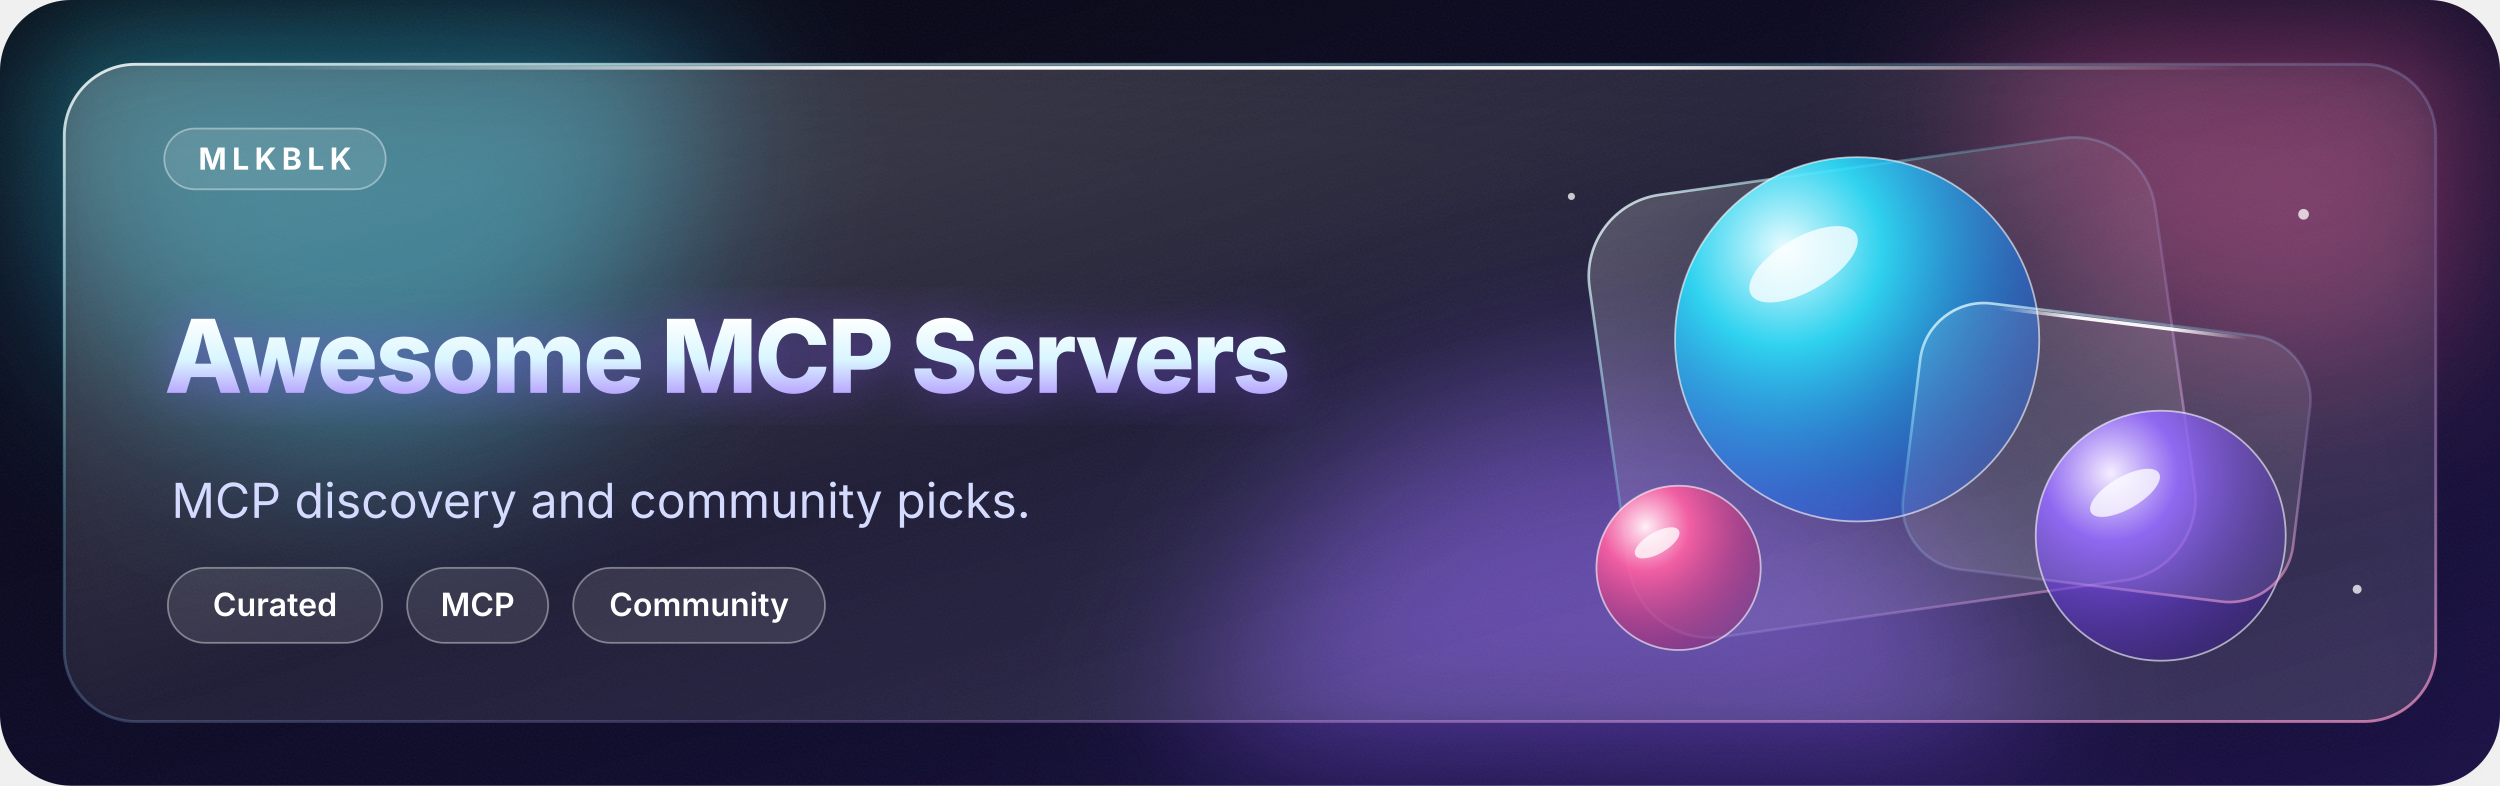
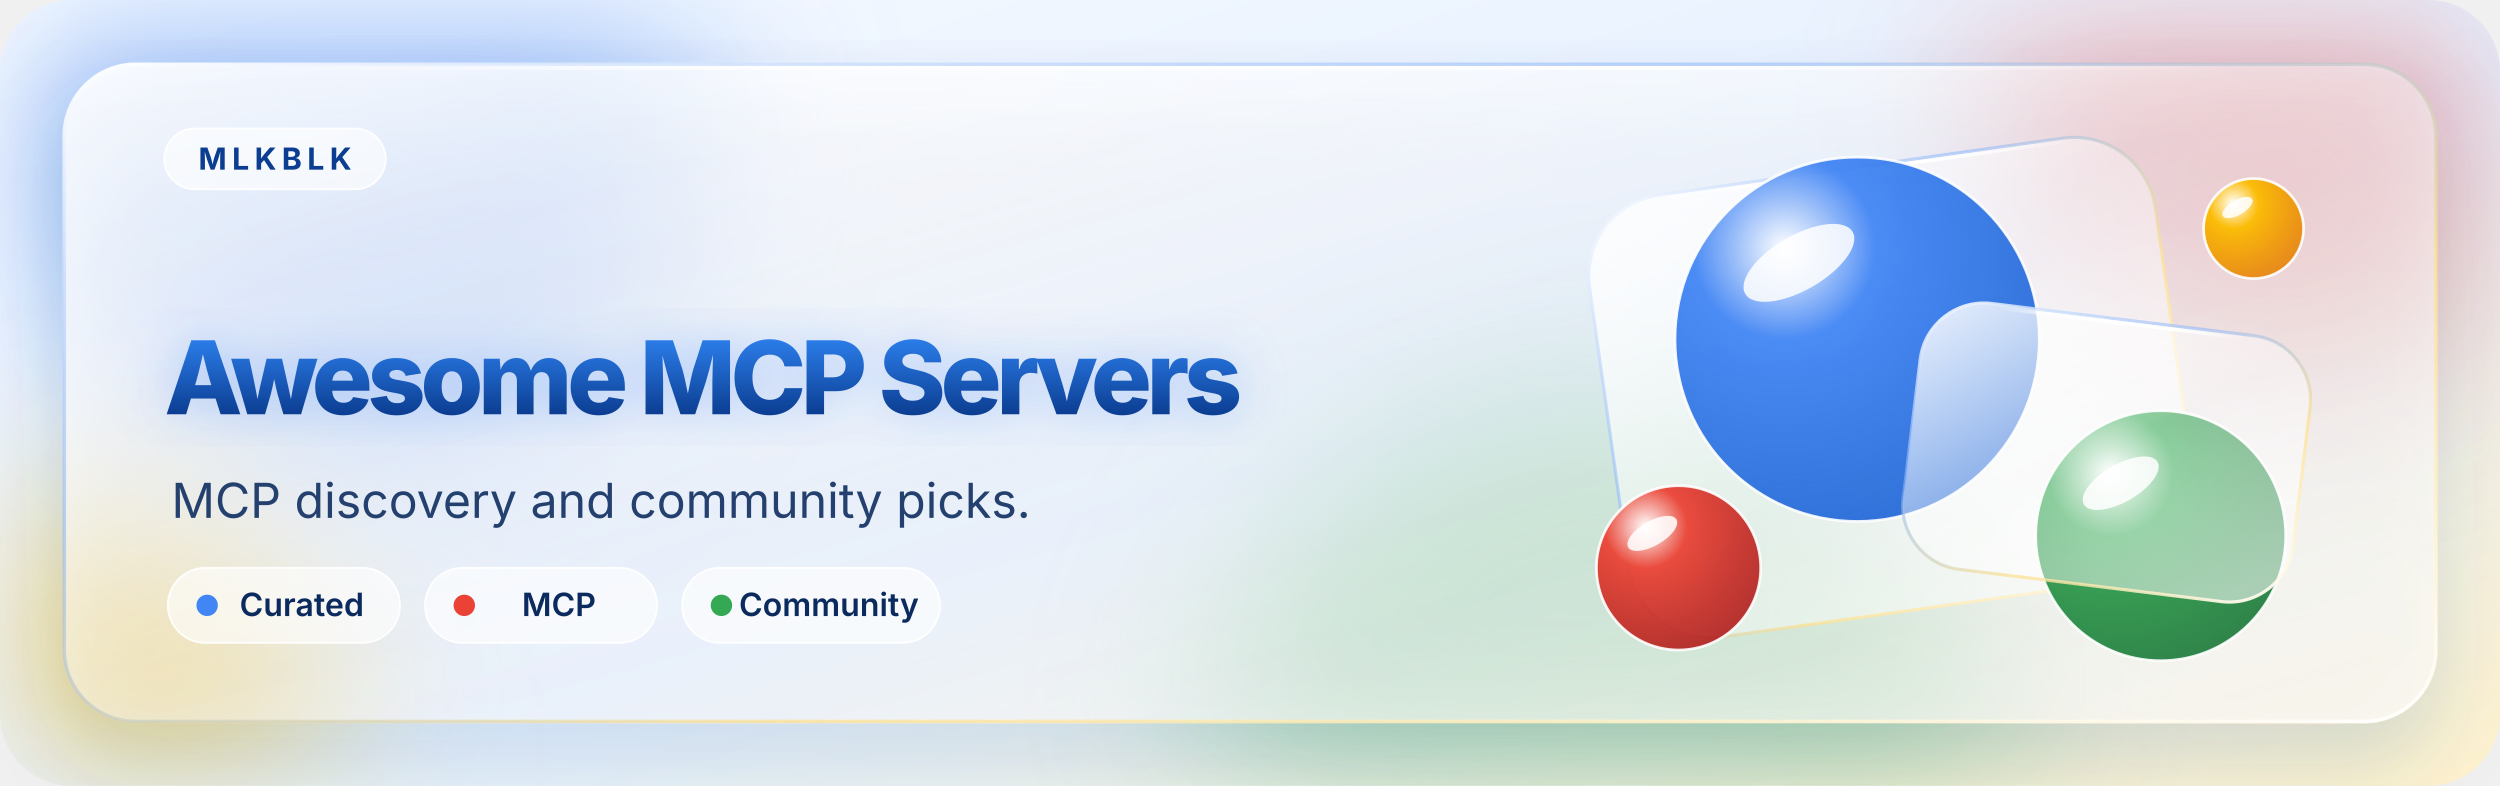
<svg xmlns="http://www.w3.org/2000/svg" viewBox="0 0 1400 440" role="img" aria-label="Awesome MCP Servers by MLKBLK">
  <defs>
    <clipPath id="k">
      <rect width="1400" height="440" rx="40" />
    </clipPath>
    <linearGradient id="bg" x1="0" y1="0" x2="1" y2="1">
-       <stop offset="0" stop-color="#05060f" />
-       <stop offset=".6" stop-color="#0d0a2b" />
-       <stop offset="1" stop-color="#1a0f45" />
+       <stop offset="0" stop-color="#f8fbff" />
+       <stop offset=".55" stop-color="#e3efff" />
+       <stop offset="1" stop-color="#fff2cc" />
    </linearGradient>
    <linearGradient id="gl" x1="0" y1="0" x2="1" y2="1">
-       <stop offset="0" stop-color="#fff" stop-opacity=".22" />
-       <stop offset=".5" stop-color="#fff" stop-opacity=".06" />
-       <stop offset="1" stop-color="#fff" stop-opacity=".12" />
+       <stop offset="0" stop-color="#fff" stop-opacity=".88" />
+       <stop offset=".5" stop-color="#fff" stop-opacity=".38" />
+       <stop offset="1" stop-color="#fff" stop-opacity=".62" />
    </linearGradient>
    <linearGradient id="ed" x1="0" y1="0" x2="1" y2="1">
-       <stop offset="0" stop-color="#fff" stop-opacity=".85" />
-       <stop offset=".35" stop-color="#7df3ff" stop-opacity=".25" />
-       <stop offset=".65" stop-color="#c9a8ff" stop-opacity=".2" />
-       <stop offset="1" stop-color="#ff9ccb" stop-opacity=".7" />
+       <stop offset="0" stop-color="#fff" stop-opacity=".98" />
+       <stop offset=".35" stop-color="#8ab4f8" stop-opacity=".55" />
+       <stop offset=".65" stop-color="#fde293" stop-opacity=".75" />
+       <stop offset="1" stop-color="#fff" stop-opacity=".98" />
    </linearGradient>
    <linearGradient id="sp" x1="0" y1="0" x2="1" y2="0">
      <stop offset="0" stop-color="#fff" stop-opacity="0" />
-       <stop offset=".3" stop-color="#fff" stop-opacity=".95" />
-       <stop offset=".7" stop-color="#fff" stop-opacity=".95" />
+       <stop offset=".3" stop-color="#fff" stop-opacity="1" />
+       <stop offset=".7" stop-color="#fff" stop-opacity="1" />
      <stop offset="1" stop-color="#fff" stop-opacity="0" />
    </linearGradient>
    <linearGradient id="ik" x1="0" y1="0" x2="0" y2="1">
+       <stop offset="0" stop-color="#2b7de9" />
+       <stop offset="1" stop-color="#0b3d91" />
+     </linearGradient>
+     <linearGradient id="spectrum" x1="0" y1="0" x2="1" y2="0">
+       <stop offset="0" stop-color="#4285f4" />
+       <stop offset=".33" stop-color="#ea4335" />
+       <stop offset=".66" stop-color="#fbbc04" />
+       <stop offset="1" stop-color="#34a853" />
+     </linearGradient>
+     <radialGradient id="sb" cx=".3" cy=".25" r=".9">
      <stop offset="0" stop-color="#fff" />
-       <stop offset=".55" stop-color="#d9f6ff" />
-       <stop offset="1" stop-color="#b9a6ff" />
-     </linearGradient>
-     <radialGradient id="c" cx=".3" cy=".25" r=".9">
-       <stop offset="0" stop-color="#eafcff" />
-       <stop offset=".3" stop-color="#2de2ff" stop-opacity=".9" />
-       <stop offset="1" stop-color="#0a4bff" stop-opacity=".3" />
+       <stop offset=".28" stop-color="#4285f4" stop-opacity=".95" />
+       <stop offset="1" stop-color="#0b57d0" stop-opacity=".85" />
    </radialGradient>
-     <radialGradient id="v" cx=".3" cy=".25" r=".9">
-       <stop offset="0" stop-color="#f3ecff" />
-       <stop offset=".3" stop-color="#8a5bff" stop-opacity=".9" />
-       <stop offset="1" stop-color="#34158f" stop-opacity=".3" />
+     <radialGradient id="sr" cx=".3" cy=".25" r=".9">
+       <stop offset="0" stop-color="#fff" />
+       <stop offset=".28" stop-color="#ea4335" stop-opacity=".95" />
+       <stop offset="1" stop-color="#a50e0e" stop-opacity=".85" />
    </radialGradient>
-     <radialGradient id="r" cx=".3" cy=".25" r=".9">
-       <stop offset="0" stop-color="#fff0f7" />
-       <stop offset=".3" stop-color="#ff5fa2" stop-opacity=".9" />
-       <stop offset="1" stop-color="#9c1458" stop-opacity=".3" />
+     <radialGradient id="sy" cx=".3" cy=".25" r=".9">
+       <stop offset="0" stop-color="#fff" />
+       <stop offset=".28" stop-color="#fbbc04" stop-opacity=".98" />
+       <stop offset="1" stop-color="#e37400" stop-opacity=".85" />
+     </radialGradient>
+     <radialGradient id="sg" cx=".3" cy=".25" r=".9">
+       <stop offset="0" stop-color="#fff" />
+       <stop offset=".28" stop-color="#34a853" stop-opacity=".95" />
+       <stop offset="1" stop-color="#0b6b2a" stop-opacity=".85" />
    </radialGradient>
    <filter id="b" x="-60%" y="-60%" width="220%" height="220%">
      <feGaussianBlur stdDeviation="50" />
    </filter>
    <filter id="g" x="-20%" y="-40%" width="140%" height="180%">
      <feGaussianBlur stdDeviation="14" />
    </filter>
    <filter id="s" x="-20%" y="-20%" width="140%" height="160%">
-       <feDropShadow dx="0" dy="24" stdDeviation="24" flood-color="#000" flood-opacity=".45" />
-     </filter>
-     <filter id="n">
-       <feTurbulence type="fractalNoise" baseFrequency=".85" numOctaves="2" seed="7" />
-       <feColorMatrix values="0 0 0 0 1 0 0 0 0 1 0 0 0 0 1 .6 0 0 0 0" />
+       <feDropShadow dx="0" dy="22" stdDeviation="22" flood-color="#1a4d99" flood-opacity=".25" />
    </filter>
  </defs>
  <g clip-path="url(#k)">
    <rect width="1400" height="440" fill="url(#bg)" />
-     <circle cx="200" cy="60" r="190" fill="#2de2ff" opacity=".45" filter="url(#b)" />
-     <circle cx="900" cy="450" r="230" fill="#8a5bff" opacity=".55" filter="url(#b)" />
-     <circle cx="1280" cy="40" r="170" fill="#ff5fa2" opacity=".42" filter="url(#b)" />
-     <rect width="1400" height="440" filter="url(#n)" opacity=".07" />
+     <circle cx="200" cy="60" r="190" fill="#4285f4" opacity="0.5" filter="url(#b)" />
+     <circle cx="1280" cy="40" r="170" fill="#ea4335" opacity="0.38" filter="url(#b)" />
+     <circle cx="900" cy="450" r="230" fill="#34a853" opacity="0.42" filter="url(#b)" />
+     <circle cx="40" cy="430" r="150" fill="#fbbc04" opacity="0.55" filter="url(#b)" />
  </g>
-   <rect x="36" y="36" width="1328" height="368" rx="40" fill="url(#gl)" stroke="url(#ed)" stroke-width="1.6" filter="url(#s)" />
+   <rect x="36" y="36" width="1328" height="368" rx="40" fill="url(#gl)" stroke="url(#ed)" stroke-width="2" filter="url(#s)" />
  <rect x="140" y="37" width="1120" height="2" rx="1" fill="url(#sp)" />
  <g font-family="Inter,'Segoe UI Variable Display','SF Pro Display',system-ui,Arial,sans-serif">
-     <rect x="92" y="72" width="124" height="34" rx="17" fill="#fff" fill-opacity=".10" stroke="#fff" stroke-opacity=".4" />
-     <text x="154" y="95" font-size="17" font-weight="700" letter-spacing="3" text-anchor="middle" fill="#fff">MLKBLK</text>
-     <text x="92" y="220" font-size="57" font-weight="800" letter-spacing="-1.5" fill="#8a5bff" opacity=".5" filter="url(#g)">Awesome MCP Servers</text>
-     <text x="92" y="220" font-size="57" font-weight="800" letter-spacing="-1.5" fill="url(#ik)">Awesome MCP Servers</text>
-     <text x="96" y="290" font-size="27" fill="#d5dbff">MCP discovery and community picks.</text>
-     <g font-size="18" font-weight="600" fill="#fff">
-       <rect x="94" y="318" width="120" height="42" rx="21" fill="#fff" fill-opacity=".10" stroke="#fff" stroke-opacity=".4" />
-       <text x="154.0" y="345" text-anchor="middle">Curated</text>
-       <rect x="228" y="318" width="79" height="42" rx="21" fill="#fff" fill-opacity=".10" stroke="#fff" stroke-opacity=".4" />
-       <text x="267.5" y="345" text-anchor="middle">MCP</text>
-       <rect x="321" y="318" width="141" height="42" rx="21" fill="#fff" fill-opacity=".10" stroke="#fff" stroke-opacity=".4" />
-       <text x="391.5" y="345" text-anchor="middle">Community</text>
+     <rect x="92" y="72" width="124" height="34" rx="17" fill="#fff" fill-opacity=".62" stroke="#fff" stroke-opacity=".95" />
+     <text x="154" y="95" font-size="17" font-weight="700" letter-spacing="3" text-anchor="middle" fill="#0b3d91">MLKBLK</text>
+     <text x="92" y="232" font-size="57" font-weight="800" letter-spacing="-3" fill="#4285f4" opacity=".35" filter="url(#g)">Awesome MCP Servers</text>
+     <text x="92" y="232" font-size="57" font-weight="800" letter-spacing="-3" fill="url(#ik)">Awesome MCP Servers</text>
+     <text x="96" y="290" font-size="27" fill="#24406e">MCP discovery and community picks.</text>
+     <g font-size="18" font-weight="600" fill="#0b2a5e">
+       <rect x="94.0" y="318" width="130.0" height="42" rx="21" fill="#fff" fill-opacity=".62" stroke="#fff" stroke-opacity=".95" />
+       <circle cx="116.0" cy="339" r="6" fill="#4285f4" />
+       <text x="169.0" y="345" text-anchor="middle">Curated</text>
+       <rect x="238.0" y="318" width="130.0" height="42" rx="21" fill="#fff" fill-opacity=".62" stroke="#fff" stroke-opacity=".95" />
+       <circle cx="260.0" cy="339" r="6" fill="#ea4335" />
+       <text x="313.0" y="345" text-anchor="middle">MCP</text>
+       <rect x="382.0" y="318" width="144.4" height="42" rx="21" fill="#fff" fill-opacity=".62" stroke="#fff" stroke-opacity=".95" />
+       <circle cx="404.0" cy="339" r="6" fill="#34a853" />
+       <text x="464.2" y="345" text-anchor="middle">Community</text>
    </g>
  </g>
  <g transform="rotate(-8 1060 220)">
-     <rect x="900" y="92" width="320" height="250" rx="46" fill="url(#gl)" stroke="url(#ed)" stroke-width="1.5" />
+     <rect x="900" y="92" width="320" height="250" rx="46" fill="url(#gl)" stroke="url(#ed)" stroke-width="1.8" />
+     <rect x="940" y="93" width="240" height="2" rx="1" fill="url(#sp)" />
  </g>
-   <circle cx="1040" cy="190" r="102" fill="url(#c)" stroke="#fff" stroke-opacity=".6" />
-   <circle cx="1210" cy="300" r="70" fill="url(#v)" stroke="#fff" stroke-opacity=".6" />
-   <circle cx="940" cy="318" r="46" fill="url(#r)" stroke="#fff" stroke-opacity=".6" />
+   <circle cx="1040" cy="190" r="102" fill="url(#sb)" stroke="#fff" stroke-opacity=".9" stroke-width="1.5" />
+   <ellipse cx="1007.4" cy="147.2" rx="34.7" ry="15.3" fill="#fff" fill-opacity=".85" transform="rotate(-30 1007.4 147.2)" />
+   <circle cx="1210" cy="300" r="70" fill="url(#sg)" stroke="#fff" stroke-opacity=".9" stroke-width="1.5" />
+   <ellipse cx="1187.6" cy="270.6" rx="23.8" ry="10.5" fill="#fff" fill-opacity=".85" transform="rotate(-30 1187.6 270.6)" />
+   <circle cx="940" cy="318" r="46" fill="url(#sr)" stroke="#fff" stroke-opacity=".9" stroke-width="1.5" />
+   <ellipse cx="925.3" cy="298.7" rx="15.6" ry="6.9" fill="#fff" fill-opacity=".85" transform="rotate(-30 925.3 298.7)" />
+   <circle cx="1262" cy="128" r="28" fill="url(#sy)" stroke="#fff" stroke-opacity=".9" stroke-width="1.5" />
+   <ellipse cx="1253.0" cy="116.2" rx="9.5" ry="4.2" fill="#fff" fill-opacity=".85" transform="rotate(-30 1253.0 116.2)" />
  <g transform="rotate(7 1160 250)">
-     <rect x="1070" y="176" width="220" height="150" rx="36" fill="#fff" fill-opacity=".10" stroke="url(#ed)" stroke-width="1.5" />
+     <rect x="1070" y="176" width="220" height="150" rx="36" fill="url(#gl)" stroke="url(#ed)" stroke-width="1.8" />
    <rect x="1110" y="177" width="140" height="2" rx="1" fill="url(#sp)" />
  </g>
-   <g fill="#fff" fill-opacity=".75">
-     <ellipse cx="1010" cy="148" rx="34" ry="15" transform="rotate(-30 1010 148)" />
-     <ellipse cx="1190" cy="276" rx="22" ry="9" transform="rotate(-30 1190 276)" />
-     <ellipse cx="928" cy="304" rx="14" ry="6" transform="rotate(-30 928 304)" />
-     <circle cx="1290" cy="120" r="3" />
-     <circle cx="880" cy="110" r="2" />
-     <circle cx="1320" cy="330" r="2.5" />
-   </g>
</svg>
